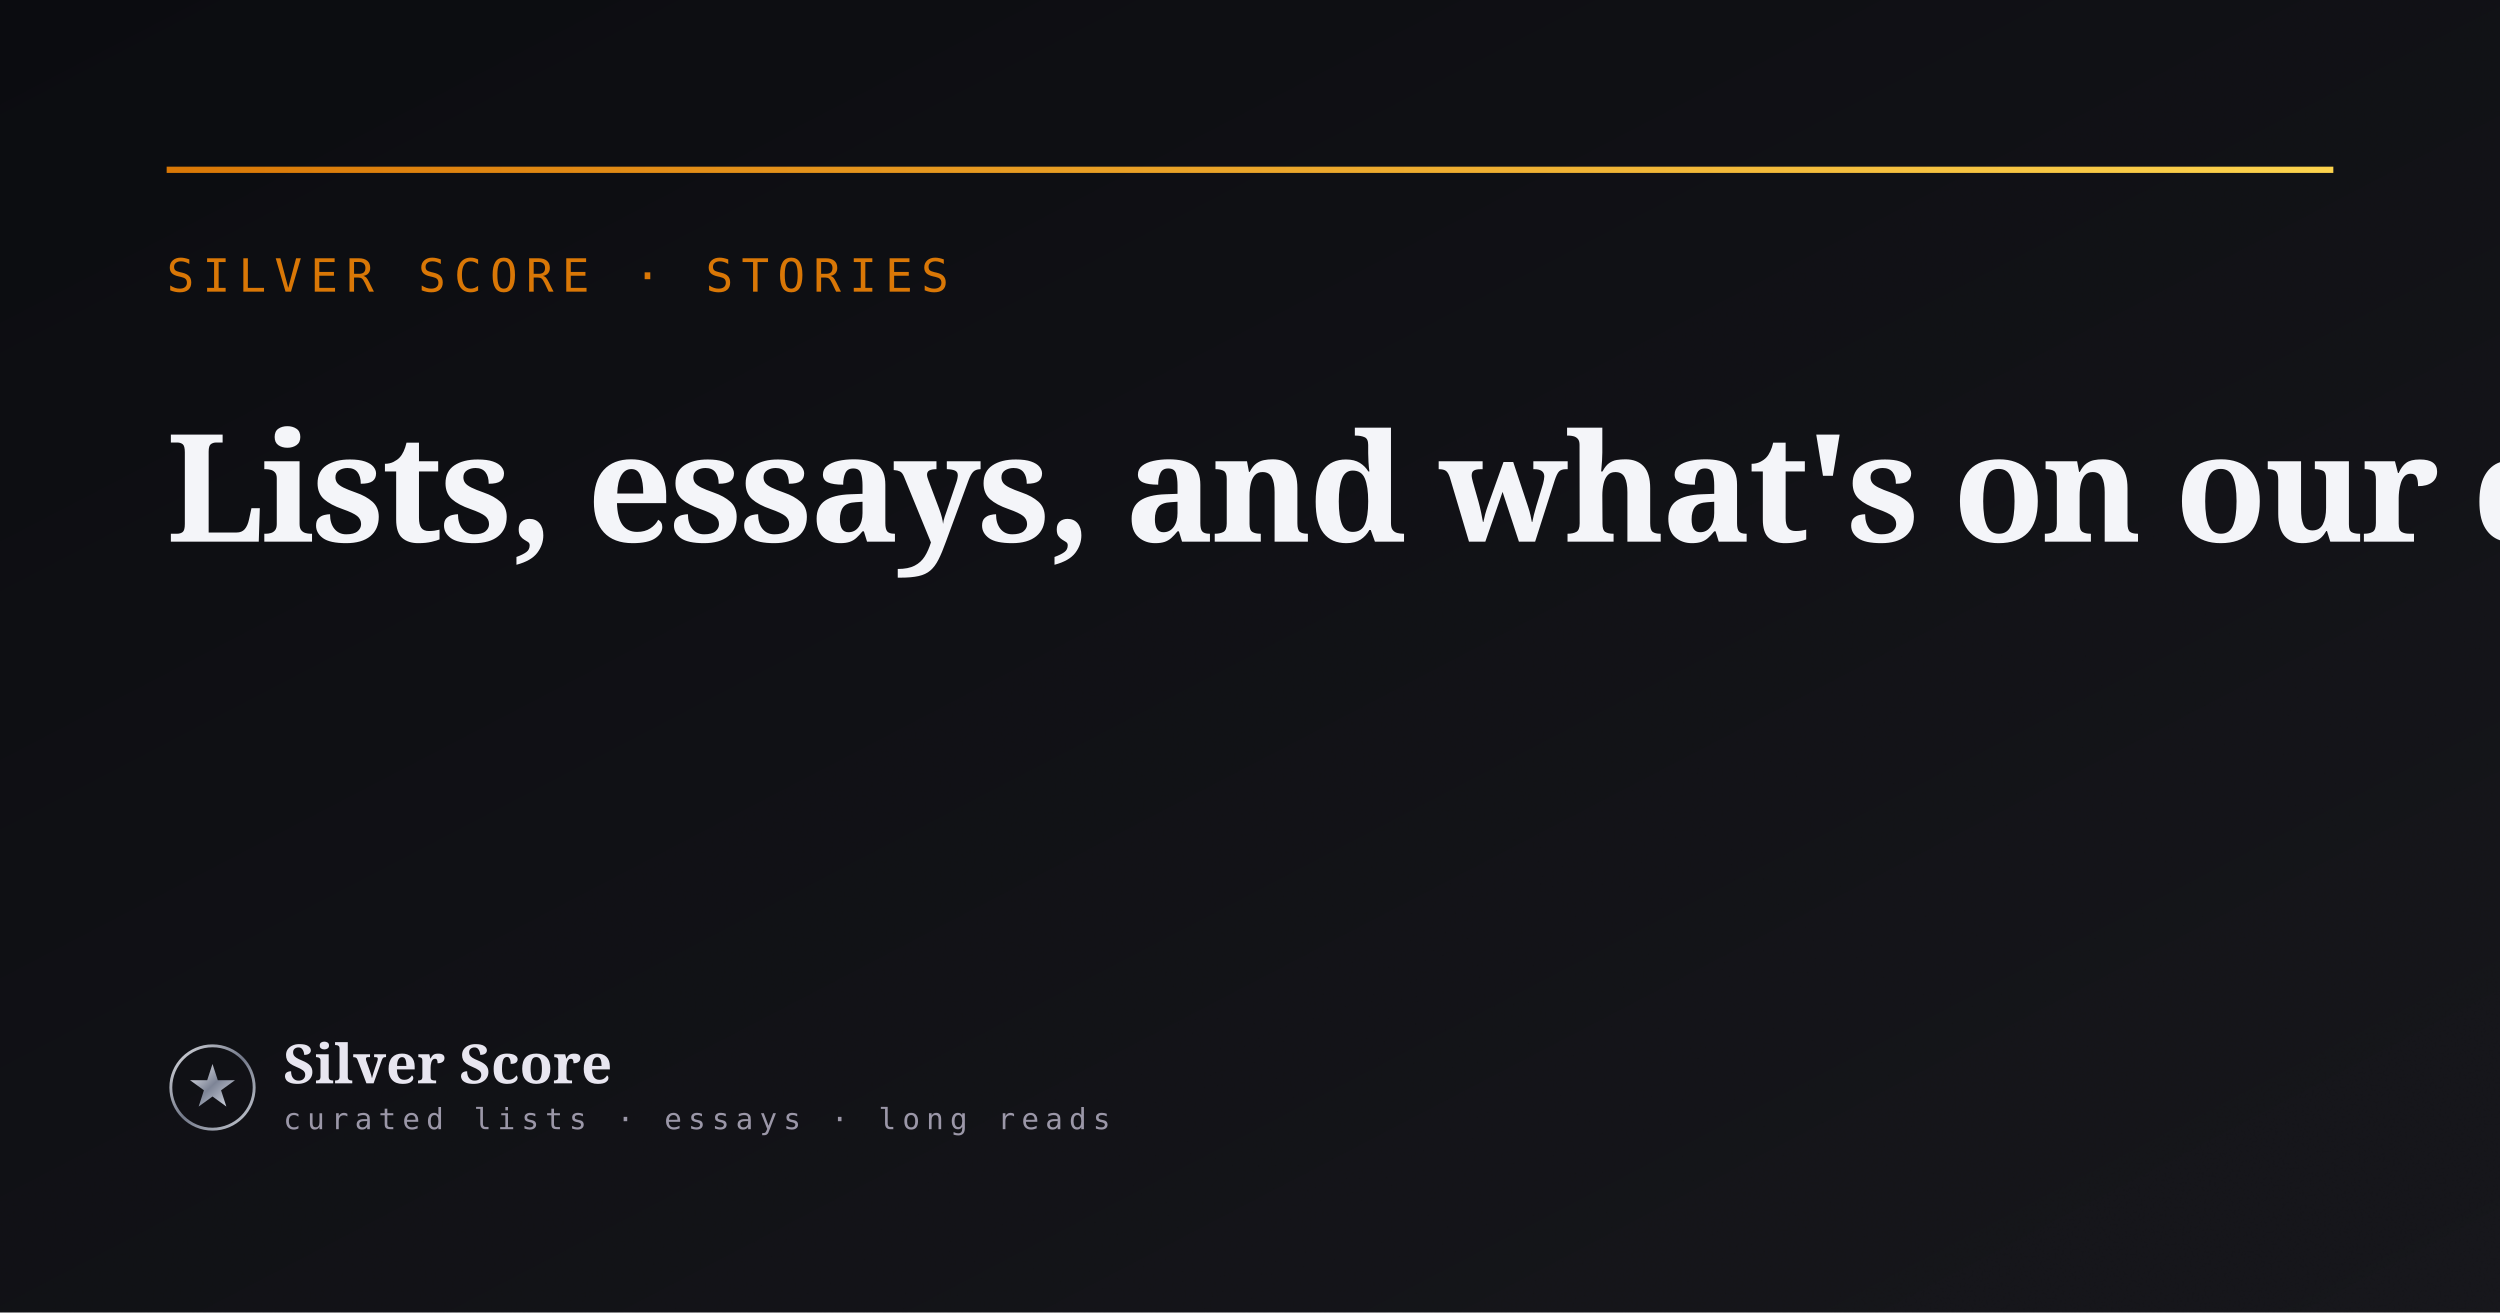
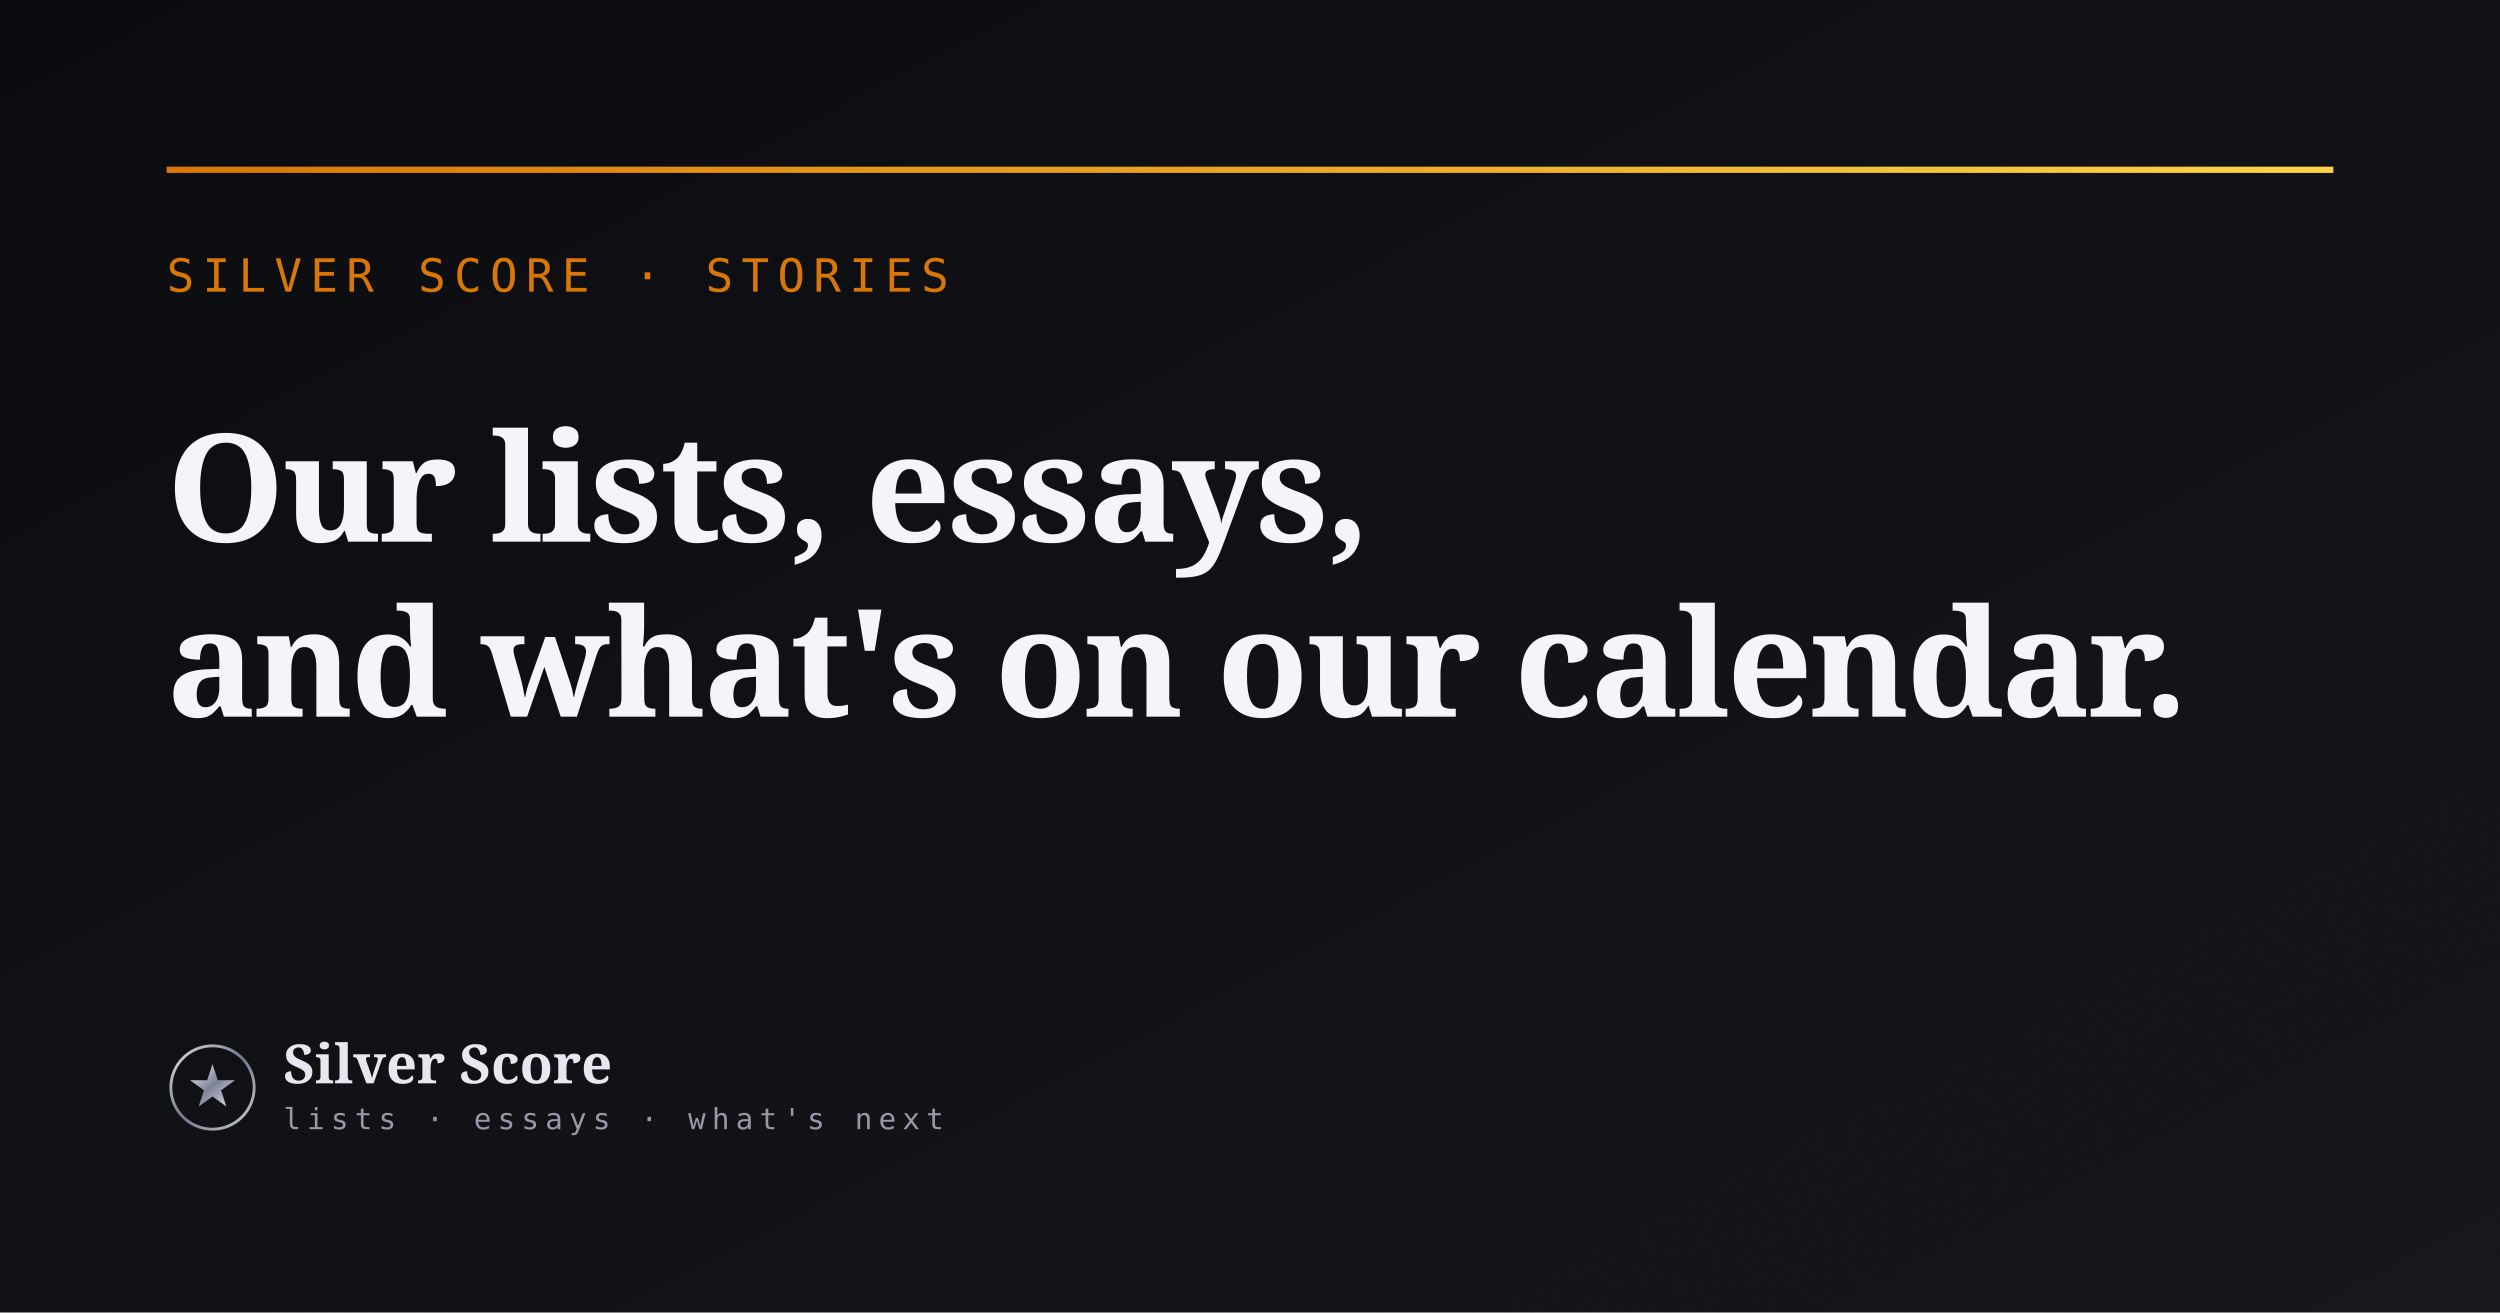
<svg xmlns="http://www.w3.org/2000/svg" width="1200" height="630" viewBox="0 0 1200 630" role="img" aria-label="Silver Score — stories">
  <defs>
    <linearGradient id="bg" x1="0" y1="0" x2="1" y2="1">
      <stop offset="0" stop-color="#0b0c10" />
      <stop offset="1" stop-color="#17171c" />
    </linearGradient>
    <linearGradient id="rule" x1="0" y1="0" x2="1" y2="0">
      <stop offset="0" stop-color="#d97706" />
      <stop offset="1" stop-color="#fcd34d" />
    </linearGradient>
    <linearGradient id="silver" x1="0" y1="0" x2="1" y2="1">
      <stop stop-color="#f4f5f9" />
      <stop offset="0.5" stop-color="#7d8496" />
      <stop offset="1" stop-color="#dde1ea" />
    </linearGradient>
    <filter id="grain">
      <feTurbulence type="fractalNoise" baseFrequency="0.85" numOctaves="2" stitchTiles="stitch" />
      <feColorMatrix values="0 0 0 0 0  0 0 0 0 0  0 0 0 0 0  0 0 0 0.04 0" />
    </filter>
  </defs>
  <rect width="1200" height="630" fill="url(#bg)" />
  <rect width="1200" height="630" filter="url(#grain)" opacity="0.8" />
  <rect x="80" y="80" width="1040" height="3" fill="url(#rule)" />
  <text x="80" y="140" font-family="DM Mono, ui-monospace, monospace" font-size="22" letter-spacing="4" fill="#d97706">SILVER SCORE · STORIES</text>
-   <text x="80" y="260" font-family="Fraunces, ui-serif, Georgia, serif" font-weight="700" font-size="72" fill="#f4f5f9" letter-spacing="-0.02em">Lists, essays, and what's on our calendar.</text>
+   <text x="80" y="260" font-family="Fraunces, ui-serif, Georgia, serif" font-weight="700" font-size="72" fill="#f4f5f9" letter-spacing="-0.02em">Our lists, essays,</text>
+   <text x="80" y="344" font-family="Fraunces, ui-serif, Georgia, serif" font-weight="700" font-size="72" fill="#f4f5f9" letter-spacing="-0.02em">and what's on our calendar.</text>
  <g transform="translate(80, 500)">
    <circle cx="22" cy="22" r="20" stroke="url(#silver)" stroke-width="1.4" fill="none" opacity="0.9" />
    <path fill="url(#silver)" d="M22 10.7l2.54 7.8h8.25l-6.68 4.85 2.54 7.8-6.65-4.83-6.65 4.83 2.54-7.8-6.68-4.85h8.25L22 10.7z" />
    <text x="56" y="20" font-family="Cormorant Garamond, Fraunces, serif" font-weight="600" font-size="26" fill="#e8e6f0">Silver Score</text>
-     <text x="56" y="42" font-family="DM Mono, monospace" font-size="14" letter-spacing="3" fill="#9b97a8">curated lists · essays · long reads</text>
+     <text x="56" y="42" font-family="DM Mono, monospace" font-size="14" letter-spacing="3" fill="#9b97a8">lists · essays · what's next</text>
  </g>
</svg>
